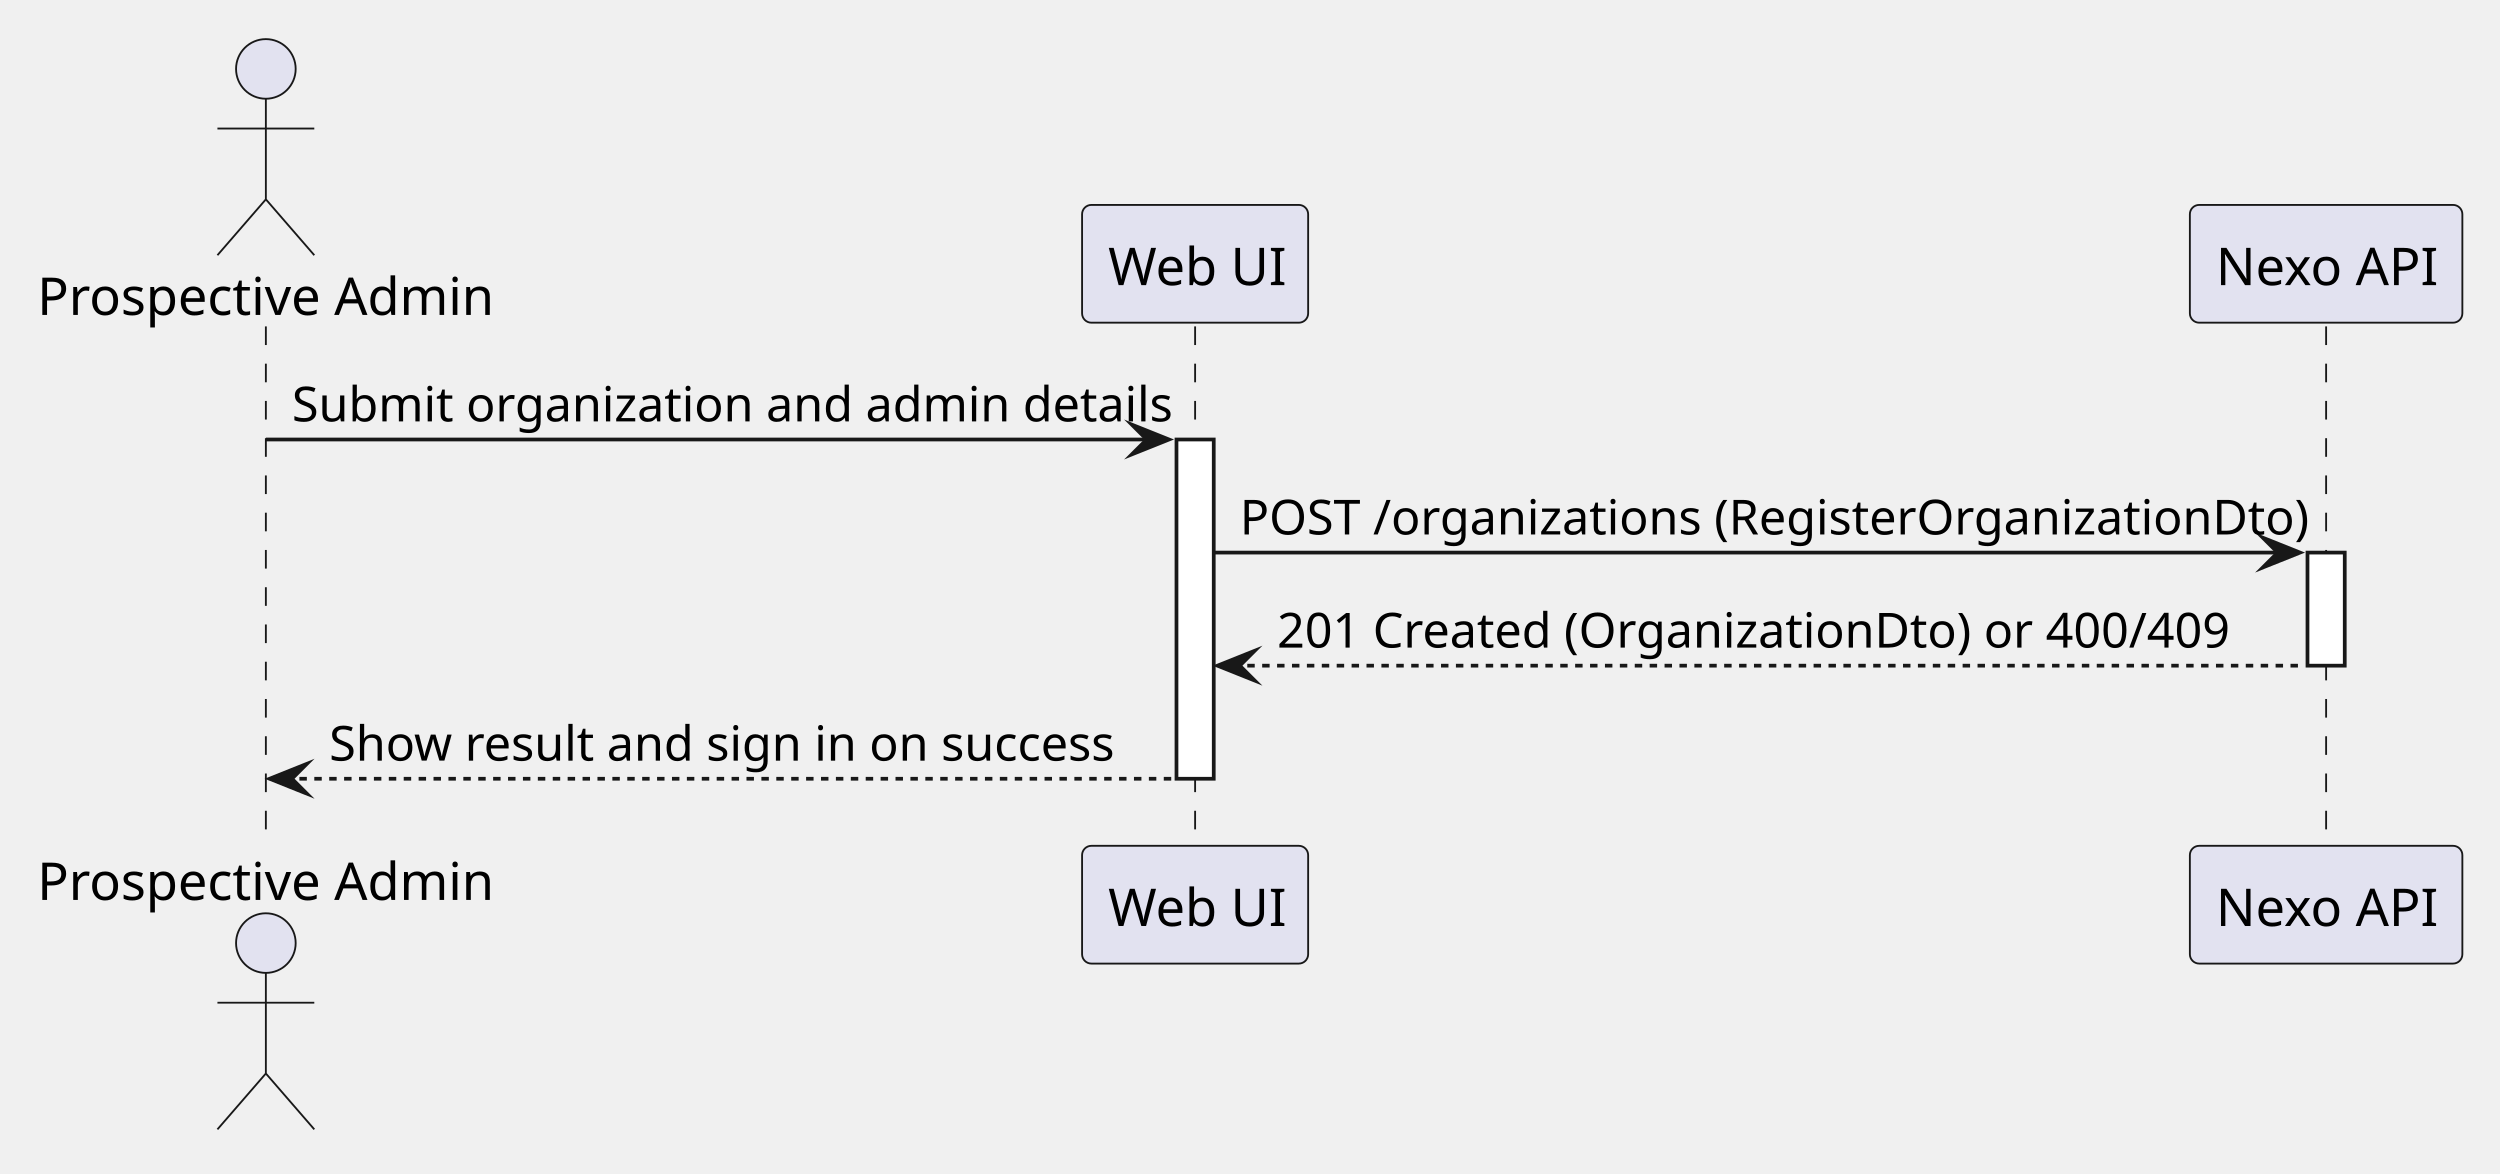
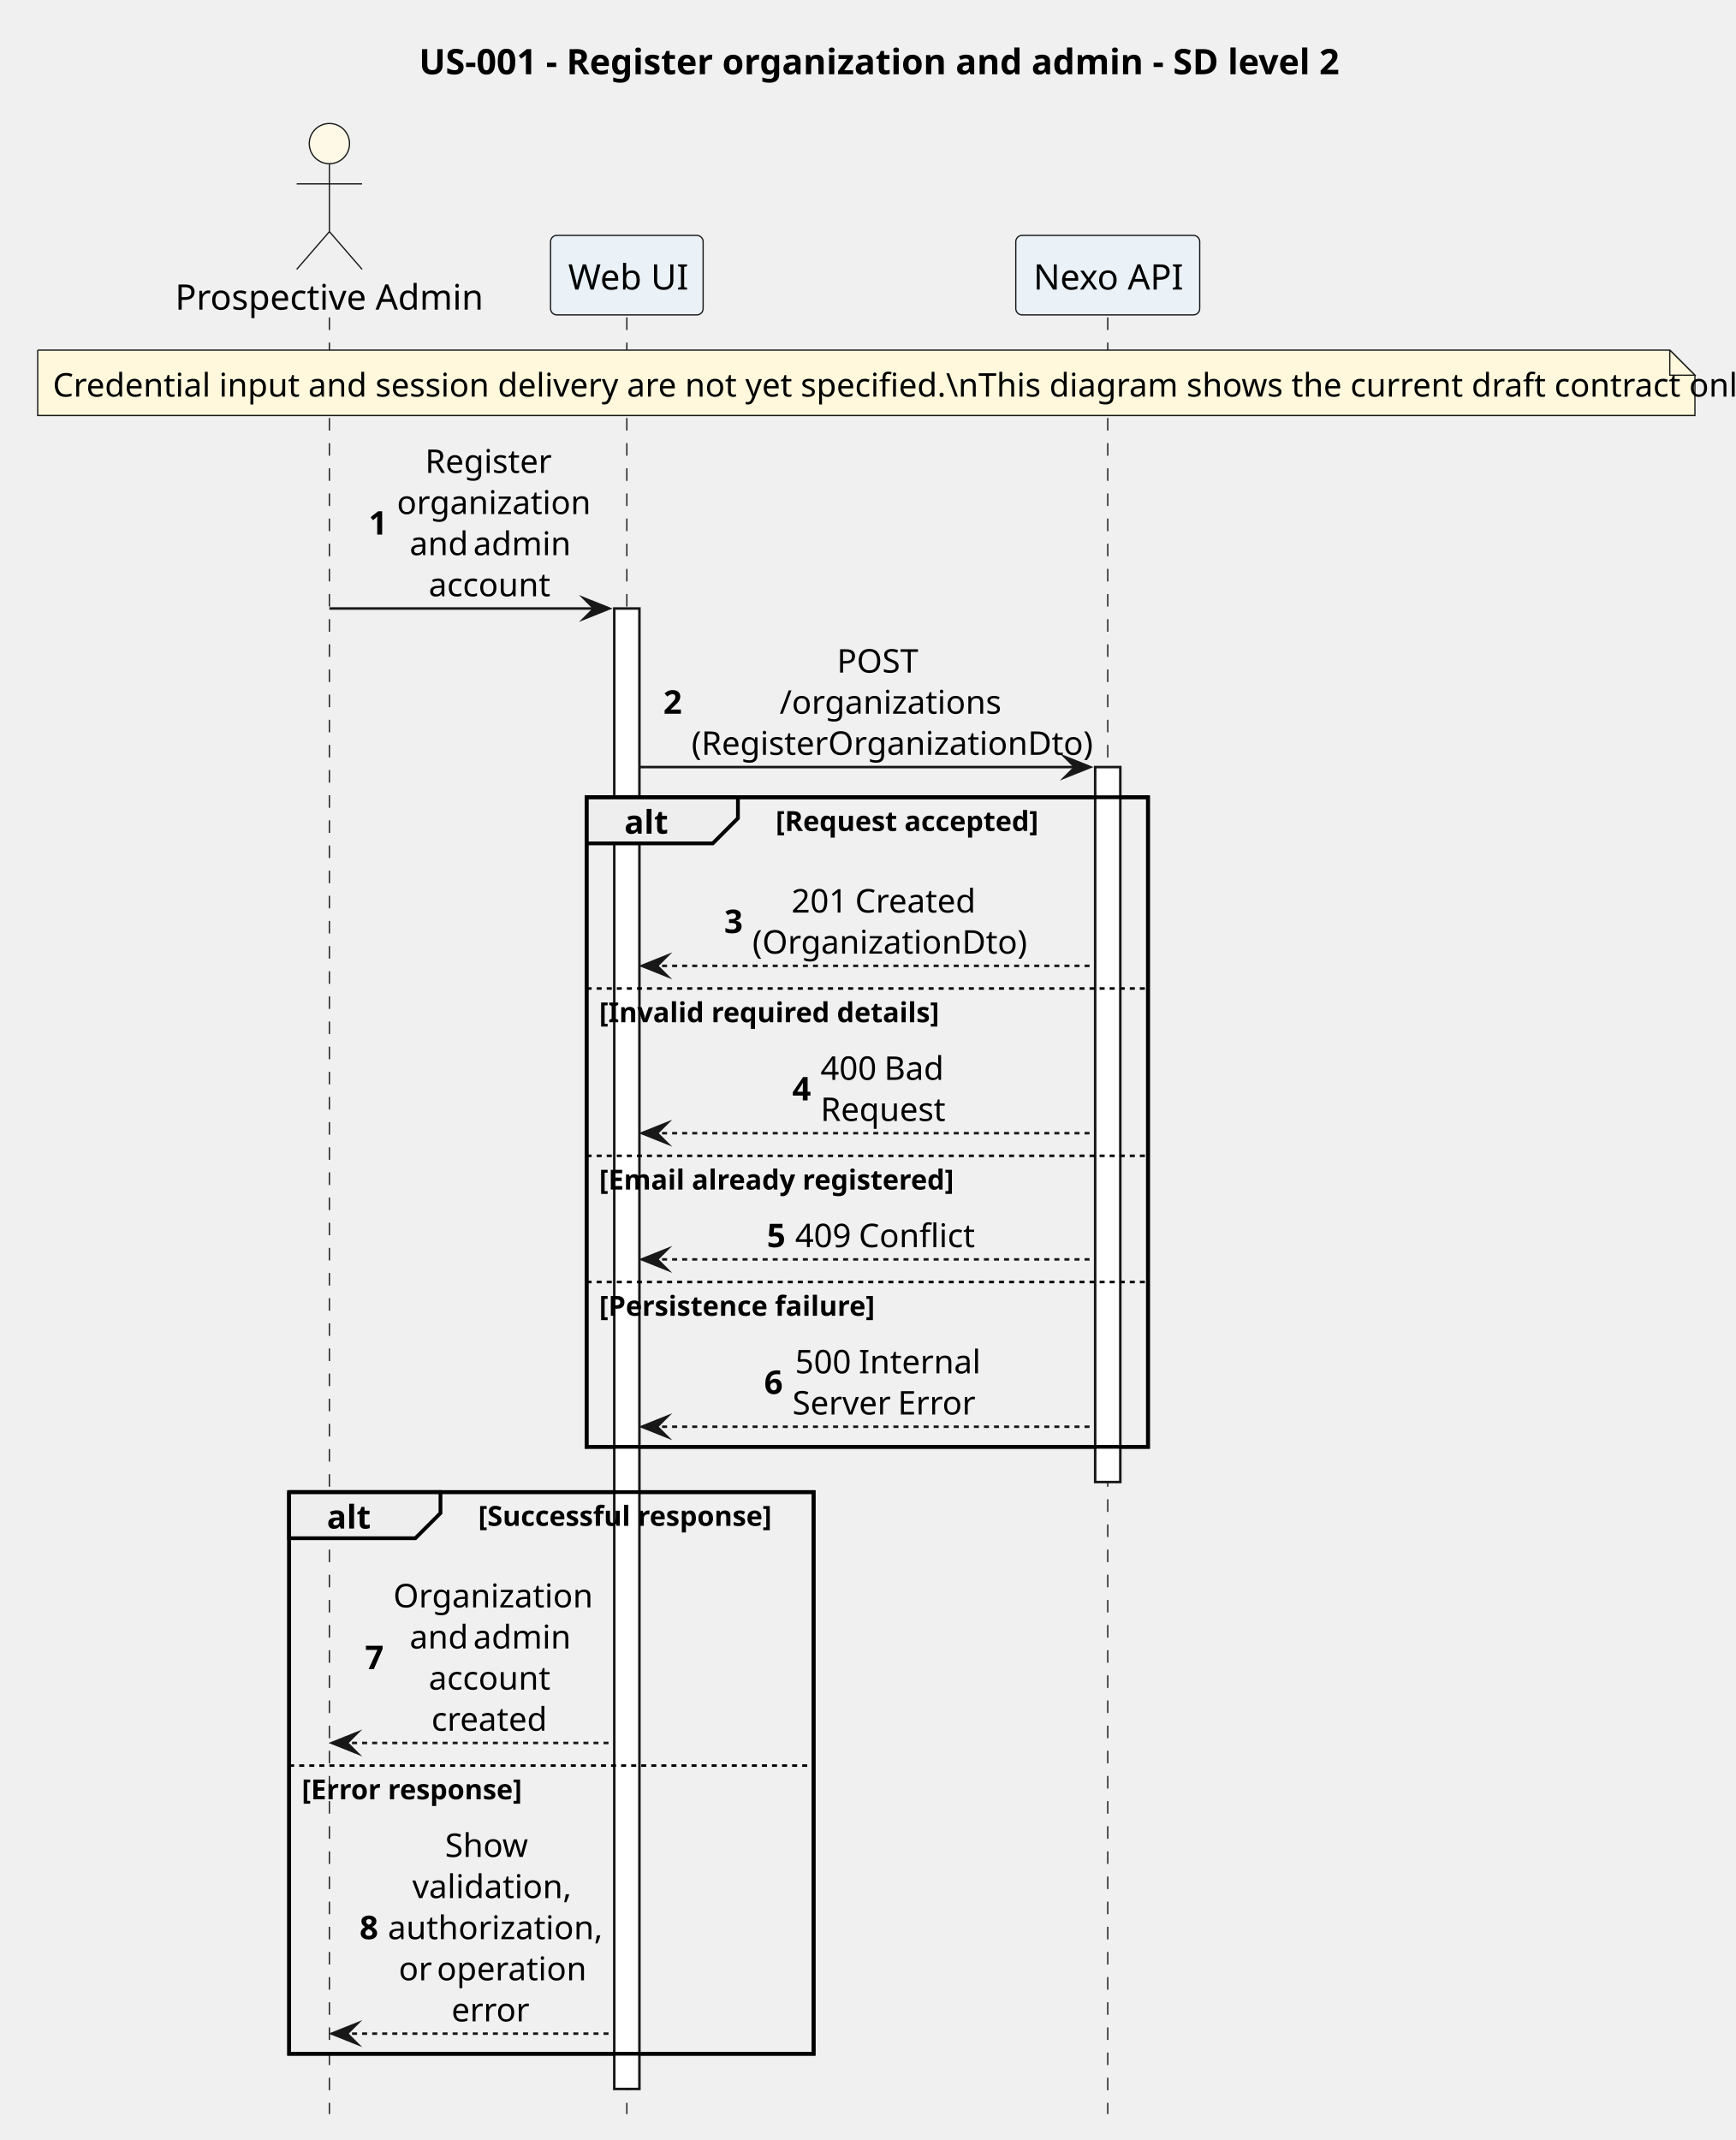
- <svg xmlns="http://www.w3.org/2000/svg" version="1.1" data-diagram-type="SEQUENCE" style="width:671px;height:315px;background:#FFFFFF;" width="671px" height="315px" viewBox="0 0 671 315" zoomAndPan="magnify" preserveAspectRatio="none" contentStyleType="text/css">
+ <svg xmlns="http://www.w3.org/2000/svg" version="1.1" data-diagram-type="SEQUENCE" style="width:690px;height:851px;background:#FFFFFF;" width="690px" height="851px" viewBox="0 0 690 851" zoomAndPan="magnify" preserveAspectRatio="none" contentStyleType="text/css">
  <defs />
  <g font-family="sans-serif" lengthAdjust="spacing">
+     <g class="title" data-source-line="1">
+       <text x="166.62" y="29.533" fill="#000" font-size="14" textLength="355.53" font-weight="700">US-001 - Register organization and admin - SD level 2</text>
+     </g>
+     <rect x="233.268" y="317.031" width="223.234" height="258.32" fill="none" style="stroke:#000;stroke-width:1.5;" />
+     <rect x="114.988" y="593.352" width="208.545" height="223.352" fill="none" style="stroke:#000;stroke-width:1.5;" />
    <g>
-       <rect x="67.858" y="87.609" width="8" height="139.406" fill="#000" fill-opacity="0" />
-       <line x1="71.358" y1="87.609" x2="71.358" y2="227.016" style="stroke:#181818;stroke-width:0.5;stroke-dasharray:5,5;" />
+       <rect x="127.488" y="126.219" width="8" height="714.484" fill="#000" fill-opacity="0" />
+       <line x1="130.988" y1="126.219" x2="130.988" y2="840.703" style="stroke:#181818;stroke-width:0.5;stroke-dasharray:5,5;" />
    </g>
    <g>
-       <rect x="317.268" y="87.609" width="8" height="139.406" fill="#000" fill-opacity="0" />
-       <line x1="320.768" y1="87.609" x2="320.768" y2="227.016" style="stroke:#181818;stroke-width:0.5;stroke-dasharray:5,5;" />
+       <rect x="245.768" y="126.219" width="8" height="714.484" fill="#000" fill-opacity="0" />
+       <line x1="249.268" y1="126.219" x2="249.268" y2="840.703" style="stroke:#181818;stroke-width:0.5;stroke-dasharray:5,5;" />
    </g>
    <g>
-       <rect x="315.768" y="117.961" width="10" height="91.055" fill="#FFF" style="stroke:#181818;stroke-width:1;" />
+       <rect x="244.268" y="241.977" width="10" height="588.727" fill="#FFF" style="stroke:#181818;stroke-width:1;" />
    </g>
    <g>
-       <rect x="620.83" y="87.609" width="8" height="139.406" fill="#000" fill-opacity="0" />
-       <line x1="624.33" y1="87.609" x2="624.33" y2="227.016" style="stroke:#181818;stroke-width:0.5;stroke-dasharray:5,5;" />
+       <rect x="437.003" y="126.219" width="8" height="714.484" fill="#000" fill-opacity="0" />
+       <line x1="440.503" y1="126.219" x2="440.503" y2="840.703" style="stroke:#181818;stroke-width:0.5;stroke-dasharray:5,5;" />
    </g>
    <g>
-       <rect x="619.33" y="148.313" width="10" height="30.352" fill="#FFF" style="stroke:#181818;stroke-width:1;" />
+       <rect x="435.503" y="305.031" width="10" height="284.32" fill="#FFF" style="stroke:#181818;stroke-width:1;" />
    </g>
-     <text x="10" y="84.533" fill="#000" font-size="14" textLength="116.717">Prospective Admin</text>
-     <ellipse cx="71.358" cy="18.5" rx="8" ry="8" fill="#E2E2F0" style="stroke:#181818;stroke-width:0.5;" />
-     <path d="M71.358,26.5 L71.358,53.5 M58.358,34.5 L84.358,34.5 M71.358,53.5 L58.358,68.5 M71.358,53.5 L84.358,68.5" style="stroke:#181818;stroke-width:0.5;" fill="none" />
-     <rect x="290.43" y="55" width="60.676" height="31.609" fill="#E2E2F0" style="stroke:#181818;stroke-width:0.5;" rx="2.5" ry="2.5" />
-     <text x="297.43" y="76.533" fill="#000" font-size="14" textLength="46.676">Web UI</text>
-     <rect x="587.761" y="55" width="73.138" height="31.609" fill="#E2E2F0" style="stroke:#181818;stroke-width:0.5;" rx="2.5" ry="2.5" />
-     <text x="594.761" y="76.533" fill="#000" font-size="14" textLength="59.138">Nexo API</text>
-     <text x="10" y="241.549" fill="#000" font-size="14" textLength="116.717">Prospective Admin</text>
-     <ellipse cx="71.358" cy="253.125" rx="8" ry="8" fill="#E2E2F0" style="stroke:#181818;stroke-width:0.5;" />
-     <path d="M71.358,261.125 L71.358,288.125 M58.358,269.125 L84.358,269.125 M71.358,288.125 L58.358,303.125 M71.358,288.125 L84.358,303.125" style="stroke:#181818;stroke-width:0.5;" fill="none" />
-     <rect x="290.43" y="227.016" width="60.676" height="31.609" fill="#E2E2F0" style="stroke:#181818;stroke-width:0.5;" rx="2.5" ry="2.5" />
-     <text x="297.43" y="248.549" fill="#000" font-size="14" textLength="46.676">Web UI</text>
-     <rect x="587.761" y="227.016" width="73.138" height="31.609" fill="#E2E2F0" style="stroke:#181818;stroke-width:0.5;" rx="2.5" ry="2.5" />
-     <text x="594.761" y="248.549" fill="#000" font-size="14" textLength="59.138">Nexo API</text>
-     <polygon points="303.768,113.961,313.768,117.961,303.768,121.961,307.768,117.961" fill="#181818" style="stroke:#181818;stroke-width:1;stroke-linejoin:miter;stroke-miterlimit:10;" />
-     <line x1="71.358" y1="117.961" x2="309.768" y2="117.961" style="stroke:#181818;stroke-width:1;" />
-     <text x="78.358" y="113.104" fill="#000" font-size="13" textLength="220.41">Submit organization and admin details</text>
-     <polygon points="607.33,144.313,617.33,148.313,607.33,152.313,611.33,148.313" fill="#181818" style="stroke:#181818;stroke-width:1;stroke-linejoin:miter;stroke-miterlimit:10;" />
-     <line x1="325.768" y1="148.313" x2="613.33" y2="148.313" style="stroke:#181818;stroke-width:1;" />
-     <text x="332.768" y="143.456" fill="#000" font-size="13" textLength="274.562">POST /organizations (RegisterOrganizationDto)</text>
-     <polygon points="336.768,174.664,326.768,178.664,336.768,182.664,332.768,178.664" fill="#181818" style="stroke:#181818;stroke-width:1;stroke-linejoin:miter;stroke-miterlimit:10;" />
-     <line x1="330.768" y1="178.664" x2="618.33" y2="178.664" style="stroke:#181818;stroke-width:1;stroke-dasharray:2,2;" />
-     <text x="342.768" y="173.808" fill="#000" font-size="13" textLength="243.534">201 Created (OrganizationDto) or 400/409</text>
-     <polygon points="82.358,205.016,72.358,209.016,82.358,213.016,78.358,209.016" fill="#181818" style="stroke:#181818;stroke-width:1;stroke-linejoin:miter;stroke-miterlimit:10;" />
-     <line x1="76.358" y1="209.016" x2="314.768" y2="209.016" style="stroke:#181818;stroke-width:1;stroke-dasharray:2,2;" />
-     <text x="88.358" y="204.159" fill="#000" font-size="13" textLength="203.055">Show result and sign in on success</text>
+     <text x="69.629" y="123.143" fill="#000" font-size="14" textLength="116.717">Prospective Admin</text>
+     <ellipse cx="130.988" cy="57.109" rx="8" ry="8" fill="#FEF9E7" style="stroke:#181818;stroke-width:0.5;" />
+     <path d="M130.988,65.109 L130.988,92.109 M117.988,73.109 L143.988,73.109 M130.988,92.109 L117.988,107.109 M130.988,92.109 L143.988,107.109" style="stroke:#181818;stroke-width:0.5;" fill="none" />
+     <rect x="218.93" y="93.609" width="60.676" height="31.609" fill="#EAF2F8" style="stroke:#181818;stroke-width:0.5;" rx="2.5" ry="2.5" />
+     <text x="225.93" y="115.143" fill="#000" font-size="14" textLength="46.676">Web UI</text>
+     <rect x="403.934" y="93.609" width="73.138" height="31.609" fill="#EAF2F8" style="stroke:#181818;stroke-width:0.5;" rx="2.5" ry="2.5" />
+     <text x="410.934" y="115.143" fill="#000" font-size="14" textLength="59.138">Nexo API</text>
+     <path d="M15,139.219 L15,165.219 L674,165.219 L674,149.219 L664,139.219 L15,139.219" style="stroke:#181818;stroke-width:0.5;" fill="#FFF8DC" />
+     <path d="M664,139.219 L664,149.219 L674,149.219 L664,139.219" style="stroke:#181818;stroke-width:0.5;" fill="#FFF8DC" />
+     <text x="21" y="157.714" fill="#000" font-size="13" textLength="638.771">Credential input and session delivery are not yet specified.\nThis diagram shows the current draft contract only.</text>
+     <polygon points="232.268,237.977,242.268,241.977,232.268,245.977,236.268,241.977" fill="#181818" style="stroke:#181818;stroke-width:1;stroke-linejoin:miter;stroke-miterlimit:10;" />
+     <line x1="130.988" y1="241.977" x2="238.268" y2="241.977" style="stroke:#181818;stroke-width:1;" />
+     <text x="146.599" y="212.593" fill="#000" font-size="13" font-weight="700">1</text>
+     <text x="169.039" y="188.065" fill="#000" font-size="13" textLength="48.407">Register</text>
+     <text x="157.829" y="204.417" fill="#000" font-size="13" textLength="70.827">organization</text>
+     <text x="162.888" y="220.769" fill="#000" font-size="13" textLength="21.69">and</text>
+     <text x="184.578" y="220.769" fill="#000" font-size="13"> </text>
+     <text x="188.19" y="220.769" fill="#000" font-size="13" textLength="35.407">admin</text>
+     <text x="170.477" y="237.12" fill="#000" font-size="13" textLength="45.532">account</text>
+     <polygon points="423.503,301.031,433.503,305.031,423.503,309.031,427.503,305.031" fill="#181818" style="stroke:#181818;stroke-width:1;stroke-linejoin:miter;stroke-miterlimit:10;" />
+     <line x1="254.268" y1="305.031" x2="429.503" y2="305.031" style="stroke:#181818;stroke-width:1;" />
+     <text x="263.768" y="283.823" fill="#000" font-size="13" font-weight="700">2</text>
+     <text x="332.803" y="267.472" fill="#000" font-size="13" textLength="35.395">POST</text>
+     <text x="310.031" y="283.823" fill="#000" font-size="13" textLength="80.939">/organizations</text>
+     <text x="274.998" y="300.175" fill="#000" font-size="13" textLength="151.004">(RegisterOrganizationDto)</text>
+     <path d="M233.268,317.031 L293.439,317.031 L293.439,325.383 L283.439,335.383 L233.268,335.383 L233.268,317.031" style="stroke:#000;stroke-width:1.5;" fill="#EEE" />
+     <rect x="233.268" y="317.031" width="223.234" height="258.32" fill="none" style="stroke:#000;stroke-width:1.5;" />
+     <text x="248.268" y="331.526" fill="#000" font-size="13" textLength="15.171" font-weight="700">alt</text>
+     <text x="308.439" y="330.45" fill="#000" font-size="11" textLength="101.471" font-weight="700">[Request accepted]</text>
+     <polygon points="265.268,380.086,255.268,384.086,265.268,388.086,261.268,384.086" fill="#181818" style="stroke:#181818;stroke-width:1;stroke-linejoin:miter;stroke-miterlimit:10;" />
+     <line x1="259.268" y1="384.086" x2="434.503" y2="384.086" style="stroke:#181818;stroke-width:1;stroke-dasharray:2,2;" />
+     <text x="287.972" y="371.054" fill="#000" font-size="13" font-weight="700">3</text>
+     <text x="314.725" y="362.878" fill="#000" font-size="13" textLength="21.69">201</text>
+     <text x="336.415" y="362.878" fill="#000" font-size="13"> </text>
+     <text x="340.027" y="362.878" fill="#000" font-size="13" textLength="46.249">Created</text>
+     <text x="299.202" y="379.229" fill="#000" font-size="13" textLength="102.597">(OrganizationDto)</text>
+     <line x1="233.268" y1="393.086" x2="456.503" y2="393.086" style="stroke:#000;stroke-width:1;stroke-dasharray:2,2;" />
+     <text x="238.268" y="406.505" fill="#000" font-size="11" textLength="127.139" font-weight="700">[Invalid required details]</text>
+     <polygon points="265.268,446.625,255.268,450.625,265.268,454.625,261.268,450.625" fill="#181818" style="stroke:#181818;stroke-width:1;stroke-linejoin:miter;stroke-miterlimit:10;" />
+     <line x1="259.268" y1="450.625" x2="434.503" y2="450.625" style="stroke:#181818;stroke-width:1;stroke-dasharray:2,2;" />
+     <text x="315.054" y="437.593" fill="#000" font-size="13" font-weight="700">4</text>
+     <text x="326.284" y="429.417" fill="#000" font-size="13" textLength="21.69">400</text>
+     <text x="347.974" y="429.417" fill="#000" font-size="13"> </text>
+     <text x="351.586" y="429.417" fill="#000" font-size="13" textLength="23.131">Bad</text>
+     <text x="326.291" y="445.769" fill="#000" font-size="13" textLength="48.42">Request</text>
+     <line x1="233.268" y1="459.625" x2="456.503" y2="459.625" style="stroke:#000;stroke-width:1;stroke-dasharray:2,2;" />
+     <text x="238.268" y="473.044" fill="#000" font-size="11" textLength="134.503" font-weight="700">[Email already registered]</text>
+     <polygon points="265.268,496.813,255.268,500.813,265.268,504.813,261.268,500.813" fill="#181818" style="stroke:#181818;stroke-width:1;stroke-linejoin:miter;stroke-miterlimit:10;" />
+     <line x1="259.268" y1="500.813" x2="434.503" y2="500.813" style="stroke:#181818;stroke-width:1;stroke-dasharray:2,2;" />
+     <text x="304.946" y="495.956" fill="#000" font-size="13" font-weight="700">5</text>
+     <text x="316.176" y="495.956" fill="#000" font-size="13" textLength="21.69">409</text>
+     <text x="337.865" y="495.956" fill="#000" font-size="13"> </text>
+     <text x="341.477" y="495.956" fill="#000" font-size="13" textLength="43.348">Conflict</text>
+     <line x1="233.268" y1="509.813" x2="456.503" y2="509.813" style="stroke:#000;stroke-width:1;stroke-dasharray:2,2;" />
+     <text x="238.268" y="523.231" fill="#000" font-size="11" textLength="105.155" font-weight="700">[Persistence failure]</text>
+     <polygon points="265.268,563.352,255.268,567.352,265.268,571.352,261.268,567.352" fill="#181818" style="stroke:#181818;stroke-width:1;stroke-linejoin:miter;stroke-miterlimit:10;" />
+     <line x1="259.268" y1="567.352" x2="434.503" y2="567.352" style="stroke:#181818;stroke-width:1;stroke-dasharray:2,2;" />
+     <text x="303.876" y="554.319" fill="#000" font-size="13" font-weight="700">6</text>
+     <text x="316.169" y="546.144" fill="#000" font-size="13" textLength="21.69">500</text>
+     <text x="337.859" y="546.144" fill="#000" font-size="13"> </text>
+     <text x="341.471" y="546.144" fill="#000" font-size="13" textLength="43.361">Internal</text>
+     <text x="315.106" y="562.495" fill="#000" font-size="13" textLength="38.289">Server</text>
+     <text x="353.395" y="562.495" fill="#000" font-size="13"> </text>
+     <text x="357.007" y="562.495" fill="#000" font-size="13" textLength="28.888">Error</text>
+     <path d="M114.988,593.352 L175.158,593.352 L175.158,601.703 L165.158,611.703 L114.988,611.703 L114.988,593.352" style="stroke:#000;stroke-width:1.5;" fill="#EEE" />
+     <rect x="114.988" y="593.352" width="208.545" height="223.352" fill="none" style="stroke:#000;stroke-width:1.5;" />
+     <text x="129.988" y="607.847" fill="#000" font-size="13" textLength="15.171" font-weight="700">alt</text>
+     <text x="190.158" y="606.771" fill="#000" font-size="11" textLength="117.375" font-weight="700">[Successful response]</text>
+     <polygon points="141.988,689.109,131.988,693.109,141.988,697.109,137.988,693.109" fill="#181818" style="stroke:#181818;stroke-width:1;stroke-linejoin:miter;stroke-miterlimit:10;" />
+     <line x1="135.988" y1="693.109" x2="243.268" y2="693.109" style="stroke:#181818;stroke-width:1;stroke-dasharray:2,2;" />
+     <text x="145.158" y="663.726" fill="#000" font-size="13" font-weight="700">7</text>
+     <text x="156.388" y="639.198" fill="#000" font-size="13" textLength="73.709">Organization</text>
+     <text x="162.888" y="655.55" fill="#000" font-size="13" textLength="21.69">and</text>
+     <text x="184.578" y="655.55" fill="#000" font-size="13"> </text>
+     <text x="188.19" y="655.55" fill="#000" font-size="13" textLength="35.407">admin</text>
+     <text x="170.477" y="671.901" fill="#000" font-size="13" textLength="45.532">account</text>
+     <text x="171.563" y="688.253" fill="#000" font-size="13" textLength="43.361">created</text>
+     <line x1="114.988" y1="702.109" x2="323.533" y2="702.109" style="stroke:#000;stroke-width:1;stroke-dasharray:2,2;" />
+     <text x="119.988" y="715.528" fill="#000" font-size="11" textLength="86.19" font-weight="700">[Error response]</text>
+     <polygon points="141.988,804.703,131.988,808.703,141.988,812.703,137.988,808.703" fill="#181818" style="stroke:#181818;stroke-width:1;stroke-linejoin:miter;stroke-miterlimit:10;" />
+     <line x1="135.988" y1="808.703" x2="243.268" y2="808.703" style="stroke:#181818;stroke-width:1;stroke-dasharray:2,2;" />
+     <text x="142.988" y="771.144" fill="#000" font-size="13" font-weight="700">8</text>
+     <text x="176.983" y="738.44" fill="#000" font-size="13" textLength="32.519">Show</text>
+     <text x="163.974" y="754.792" fill="#000" font-size="13" textLength="58.538">validation,</text>
+     <text x="154.218" y="771.144" fill="#000" font-size="13" textLength="78.051">authorization,</text>
+     <text x="158.553" y="787.495" fill="#000" font-size="13" textLength="11.559">or</text>
+     <text x="170.112" y="787.495" fill="#000" font-size="13"> </text>
+     <text x="173.724" y="787.495" fill="#000" font-size="13" textLength="54.209">operation</text>
+     <text x="179.519" y="803.847" fill="#000" font-size="13" textLength="27.447">error</text>
  </g>
</svg>
